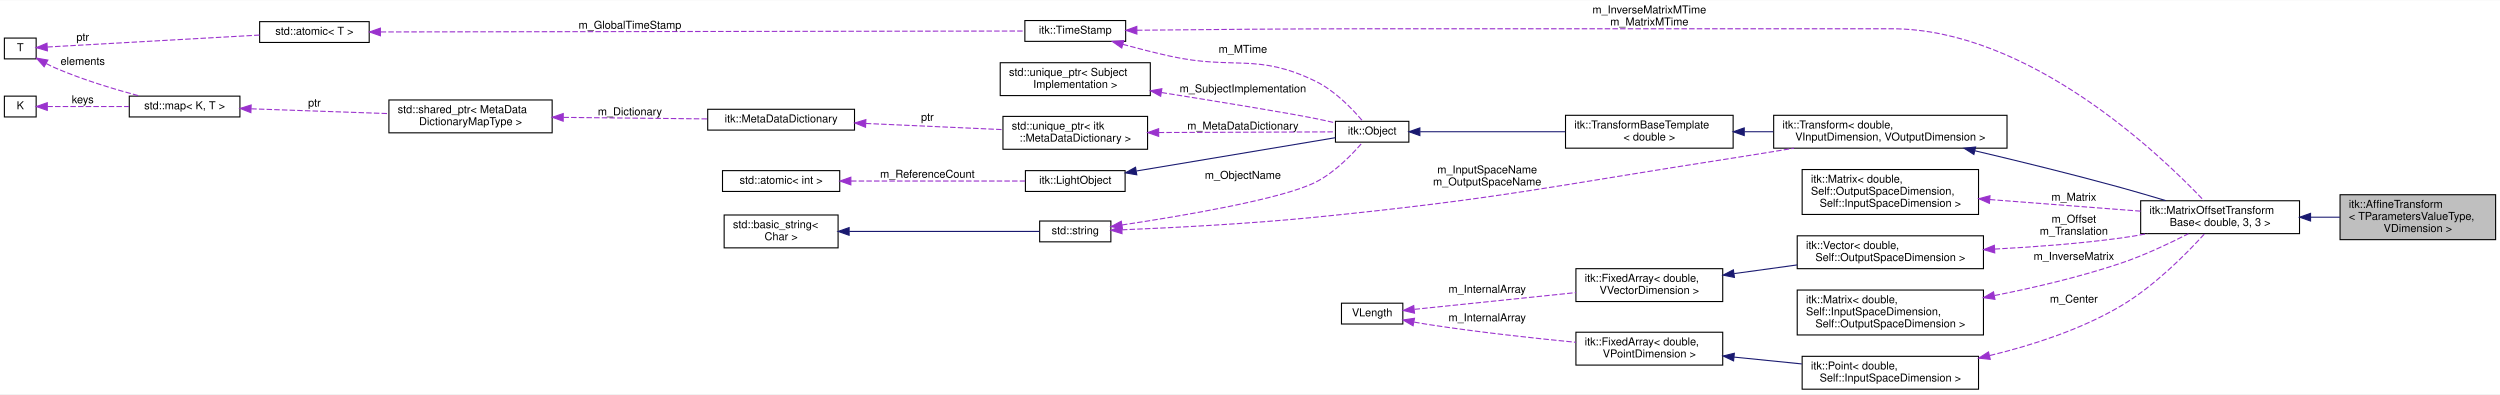
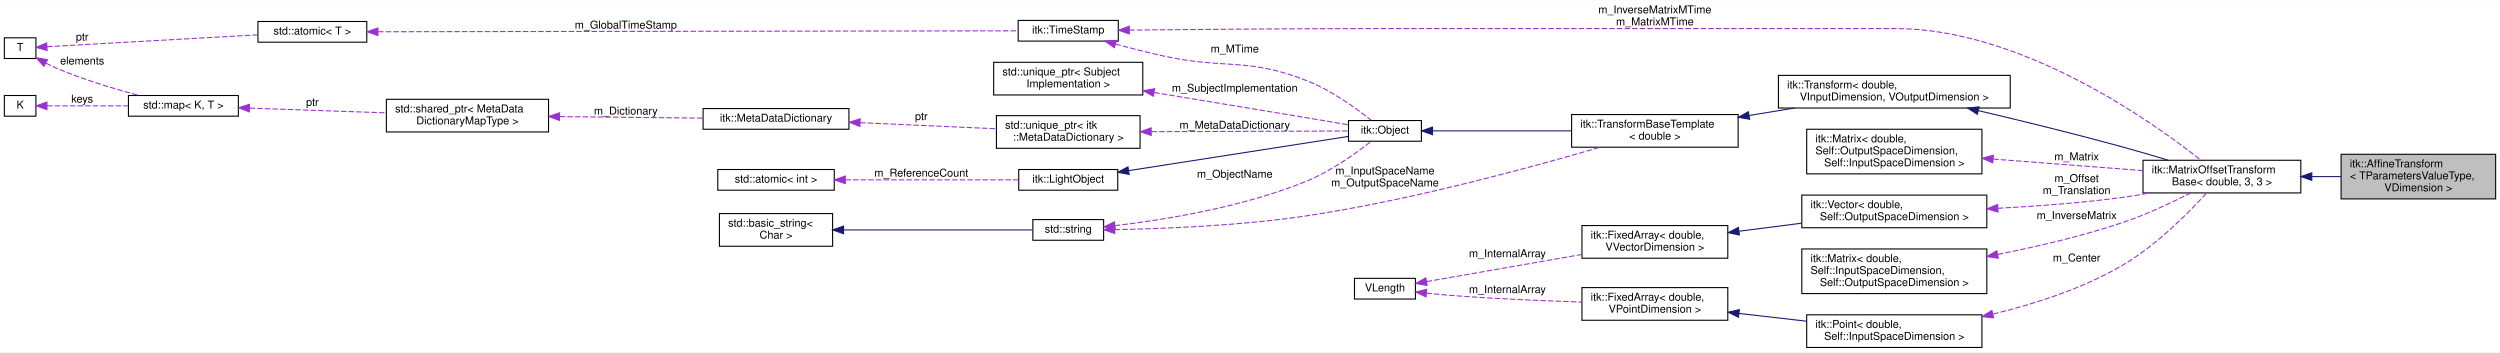
- <svg xmlns="http://www.w3.org/2000/svg" xmlns:xlink="http://www.w3.org/1999/xlink" width="2282pt" height="360pt" viewBox="0.00 0.00 2282.00 359.50">
-   <g id="graph0" class="graph" transform="scale(1 1) rotate(0) translate(4 355.5)">
-     <polygon fill="white" stroke="transparent" points="-4,4 -4,-355.5 2278,-355.5 2278,4 -4,4" />
+ <svg xmlns="http://www.w3.org/2000/svg" xmlns:xlink="http://www.w3.org/1999/xlink" width="2297pt" height="324pt" viewBox="0.00 0.00 2297.00 323.50">
+   <g id="graph0" class="graph" transform="scale(1 1) rotate(0) translate(4 319.5)">
+     <polygon fill="white" stroke="transparent" points="-4,4 -4,-319.5 2293,-319.5 2293,4 -4,4" />
    <g id="node1" class="node">
      <g id="a_node1">
        <a xlink:title=" ">
-           <polygon fill="#bfbfbf" stroke="black" points="2132,-137 2132,-178 2274,-178 2274,-137 2132,-137" />
-           <text text-anchor="start" x="2140" y="-166" font-family="Helvetica,sans-Serif" font-size="10.00">itk::AffineTransform</text>
-           <text text-anchor="start" x="2140" y="-155" font-family="Helvetica,sans-Serif" font-size="10.00">&lt; TParametersValueType,</text>
-           <text text-anchor="middle" x="2203" y="-144" font-family="Helvetica,sans-Serif" font-size="10.00"> VDimension &gt;</text>
+           <polygon fill="#bfbfbf" stroke="black" points="2147,-137 2147,-178 2289,-178 2289,-137 2147,-137" />
+           <text text-anchor="start" x="2155" y="-166" font-family="Helvetica,sans-Serif" font-size="10.00">itk::AffineTransform</text>
+           <text text-anchor="start" x="2155" y="-155" font-family="Helvetica,sans-Serif" font-size="10.00">&lt; TParametersValueType,</text>
+           <text text-anchor="middle" x="2218" y="-144" font-family="Helvetica,sans-Serif" font-size="10.00"> VDimension &gt;</text>
        </a>
      </g>
    </g>
    <g id="node2" class="node">
      <g id="a_node2">
        <a xlink:href="classitk_1_1MatrixOffsetTransformBase.html" target="_top" xlink:title=" ">
-           <polygon fill="white" stroke="black" points="1950,-142.5 1950,-172.5 2095,-172.5 2095,-142.5 1950,-142.5" />
-           <text text-anchor="start" x="1958" y="-160.5" font-family="Helvetica,sans-Serif" font-size="10.00">itk::MatrixOffsetTransform</text>
-           <text text-anchor="middle" x="2022.5" y="-149.5" font-family="Helvetica,sans-Serif" font-size="10.00">Base&lt; double, 3, 3 &gt;</text>
+           <polygon fill="white" stroke="black" points="1965,-142.5 1965,-172.5 2110,-172.5 2110,-142.5 1965,-142.5" />
+           <text text-anchor="start" x="1973" y="-160.5" font-family="Helvetica,sans-Serif" font-size="10.00">itk::MatrixOffsetTransform</text>
+           <text text-anchor="middle" x="2037.5" y="-149.5" font-family="Helvetica,sans-Serif" font-size="10.00">Base&lt; double, 3, 3 &gt;</text>
        </a>
      </g>
    </g>
    <g id="edge1" class="edge">
-       <path fill="none" stroke="midnightblue" d="M2105.1,-157.5C2114.04,-157.5 2123.08,-157.5 2131.86,-157.5" />
-       <polygon fill="midnightblue" stroke="midnightblue" points="2105.07,-154 2095.07,-157.5 2105.07,-161 2105.07,-154" />
+       <path fill="none" stroke="midnightblue" d="M2120.1,-157.5C2129.04,-157.5 2138.08,-157.5 2146.86,-157.5" />
+       <polygon fill="midnightblue" stroke="midnightblue" points="2120.07,-154 2110.07,-157.5 2120.07,-161 2120.07,-154" />
    </g>
    <g id="node3" class="node">
      <g id="a_node3">
        <a xlink:href="classitk_1_1Transform.html" target="_top" xlink:title=" ">
-           <polygon fill="white" stroke="black" points="1615,-220.5 1615,-250.5 1828,-250.5 1828,-220.5 1615,-220.5" />
-           <text text-anchor="start" x="1623" y="-238.5" font-family="Helvetica,sans-Serif" font-size="10.00">itk::Transform&lt; double,</text>
-           <text text-anchor="middle" x="1721.5" y="-227.5" font-family="Helvetica,sans-Serif" font-size="10.00"> VInputDimension, VOutputDimension &gt;</text>
+           <polygon fill="white" stroke="black" points="1630,-220.5 1630,-250.5 1843,-250.5 1843,-220.5 1630,-220.5" />
+           <text text-anchor="start" x="1638" y="-238.5" font-family="Helvetica,sans-Serif" font-size="10.00">itk::Transform&lt; double,</text>
+           <text text-anchor="middle" x="1736.5" y="-227.5" font-family="Helvetica,sans-Serif" font-size="10.00"> VInputDimension, VOutputDimension &gt;</text>
        </a>
      </g>
    </g>
    <g id="edge2" class="edge">
-       <path fill="none" stroke="midnightblue" d="M1798.73,-218.11C1838.58,-208.73 1888.09,-196.61 1932,-184.5 1945.3,-180.83 1959.63,-176.63 1972.85,-172.64" />
-       <polygon fill="midnightblue" stroke="midnightblue" points="1797.75,-214.75 1788.81,-220.44 1799.35,-221.56 1797.75,-214.75" />
+       <path fill="none" stroke="midnightblue" d="M1813.73,-218.11C1853.58,-208.73 1903.09,-196.61 1947,-184.5 1960.3,-180.83 1974.63,-176.63 1987.85,-172.64" />
+       <polygon fill="midnightblue" stroke="midnightblue" points="1812.75,-214.75 1803.81,-220.44 1814.35,-221.56 1812.75,-214.75" />
    </g>
    <g id="node4" class="node">
      <g id="a_node4">
        <a xlink:href="classitk_1_1TransformBaseTemplate.html" target="_top" xlink:title=" ">
-           <polygon fill="white" stroke="black" points="1425,-220.5 1425,-250.5 1578,-250.5 1578,-220.5 1425,-220.5" />
-           <text text-anchor="start" x="1433" y="-238.5" font-family="Helvetica,sans-Serif" font-size="10.00">itk::TransformBaseTemplate</text>
-           <text text-anchor="middle" x="1501.5" y="-227.5" font-family="Helvetica,sans-Serif" font-size="10.00">&lt; double &gt;</text>
+           <polygon fill="white" stroke="black" points="1440,-184.5 1440,-214.5 1593,-214.5 1593,-184.5 1440,-184.5" />
+           <text text-anchor="start" x="1448" y="-202.5" font-family="Helvetica,sans-Serif" font-size="10.00">itk::TransformBaseTemplate</text>
+           <text text-anchor="middle" x="1516.5" y="-191.5" font-family="Helvetica,sans-Serif" font-size="10.00">&lt; double &gt;</text>
        </a>
      </g>
    </g>
    <g id="edge3" class="edge">
-       <path fill="none" stroke="midnightblue" d="M1588.22,-235.5C1596.9,-235.5 1605.79,-235.5 1614.65,-235.5" />
-       <polygon fill="midnightblue" stroke="midnightblue" points="1588.13,-232 1578.13,-235.5 1588.13,-239 1588.13,-232" />
+       <path fill="none" stroke="midnightblue" d="M1603.38,-213.68C1616.92,-215.92 1630.96,-218.24 1644.61,-220.49" />
+       <polygon fill="midnightblue" stroke="midnightblue" points="1603.57,-210.17 1593.13,-211.99 1602.43,-217.07 1603.57,-210.17" />
    </g>
    <g id="node5" class="node">
      <g id="a_node5">
        <a xlink:href="classitk_1_1Object.html" target="_top" xlink:title="Base class for most ITK classes.">
-           <polygon fill="white" stroke="black" points="1215,-226 1215,-245 1282,-245 1282,-226 1215,-226" />
-           <text text-anchor="middle" x="1248.5" y="-233" font-family="Helvetica,sans-Serif" font-size="10.00">itk::Object</text>
+           <polygon fill="white" stroke="black" points="1235,-190 1235,-209 1302,-209 1302,-190 1235,-190" />
+           <text text-anchor="middle" x="1268.5" y="-197" font-family="Helvetica,sans-Serif" font-size="10.00">itk::Object</text>
        </a>
      </g>
    </g>
    <g id="edge4" class="edge">
-       <path fill="none" stroke="midnightblue" d="M1292.28,-235.5C1328.53,-235.5 1381.38,-235.5 1424.76,-235.5" />
-       <polygon fill="midnightblue" stroke="midnightblue" points="1292.06,-232 1282.06,-235.5 1292.06,-239 1292.06,-232" />
+       <path fill="none" stroke="midnightblue" d="M1312.55,-199.5C1347.66,-199.5 1398.12,-199.5 1439.93,-199.5" />
+       <polygon fill="midnightblue" stroke="midnightblue" points="1312.17,-196 1302.17,-199.5 1312.17,-203 1312.17,-196" />
    </g>
    <g id="node6" class="node">
      <g id="a_node6">
        <a xlink:href="classitk_1_1LightObject.html" target="_top" xlink:title="Light weight base class for most itk classes.">
-           <polygon fill="white" stroke="black" points="932,-181 932,-200 1023,-200 1023,-181 932,-181" />
-           <text text-anchor="middle" x="977.5" y="-188" font-family="Helvetica,sans-Serif" font-size="10.00">itk::LightObject</text>
+           <polygon fill="white" stroke="black" points="932,-145 932,-164 1023,-164 1023,-145 932,-145" />
+           <text text-anchor="middle" x="977.5" y="-152" font-family="Helvetica,sans-Serif" font-size="10.00">itk::LightObject</text>
        </a>
      </g>
    </g>
    <g id="edge5" class="edge">
-       <path fill="none" stroke="midnightblue" d="M1033.42,-199.69C1088.02,-208.82 1169.93,-222.52 1214.96,-230.06" />
-       <polygon fill="midnightblue" stroke="midnightblue" points="1033.66,-196.18 1023.22,-197.98 1032.51,-203.08 1033.66,-196.18" />
+       <path fill="none" stroke="midnightblue" d="M1032.98,-162.98C1092.37,-172.23 1185.49,-186.73 1234.61,-194.38" />
+       <polygon fill="midnightblue" stroke="midnightblue" points="1033.44,-159.51 1023.02,-161.43 1032.37,-166.43 1033.44,-159.51" />
    </g>
    <g id="node7" class="node">
      <g id="a_node7">
        <a xlink:title=" ">
-           <polygon fill="white" stroke="black" points="655.5,-181 655.5,-200 762.5,-200 762.5,-181 655.5,-181" />
-           <text text-anchor="middle" x="709" y="-188" font-family="Helvetica,sans-Serif" font-size="10.00">std::atomic&lt; int &gt;</text>
+           <polygon fill="white" stroke="black" points="655.5,-145 655.5,-164 762.5,-164 762.5,-145 655.5,-145" />
+           <text text-anchor="middle" x="709" y="-152" font-family="Helvetica,sans-Serif" font-size="10.00">std::atomic&lt; int &gt;</text>
        </a>
      </g>
    </g>
    <g id="edge6" class="edge">
-       <path fill="none" stroke="#9a32cd" stroke-dasharray="5,2" d="M772.8,-190.5C821.7,-190.5 888.37,-190.5 931.92,-190.5" />
-       <polygon fill="#9a32cd" stroke="#9a32cd" points="772.65,-187 762.65,-190.5 772.65,-194 772.65,-187" />
-       <text text-anchor="middle" x="842.5" y="-193.5" font-family="Helvetica,sans-Serif" font-size="10.00"> m_ReferenceCount</text>
+       <path fill="none" stroke="#9a32cd" stroke-dasharray="5,2" d="M772.8,-154.5C821.7,-154.5 888.37,-154.5 931.92,-154.5" />
+       <polygon fill="#9a32cd" stroke="#9a32cd" points="772.65,-151 762.65,-154.5 772.65,-158 772.65,-151" />
+       <text text-anchor="middle" x="842.5" y="-157.5" font-family="Helvetica,sans-Serif" font-size="10.00"> m_ReferenceCount</text>
    </g>
    <g id="node8" class="node">
      <g id="a_node8">
        <a xlink:href="classitk_1_1TimeStamp.html" target="_top" xlink:title="Generate a unique, increasing time value.">
-           <polygon fill="white" stroke="black" points="931.5,-318 931.5,-337 1023.5,-337 1023.5,-318 931.5,-318" />
-           <text text-anchor="middle" x="977.5" y="-325" font-family="Helvetica,sans-Serif" font-size="10.00">itk::TimeStamp</text>
+           <polygon fill="white" stroke="black" points="931.5,-282 931.5,-301 1023.5,-301 1023.5,-282 931.5,-282" />
+           <text text-anchor="middle" x="977.5" y="-289" font-family="Helvetica,sans-Serif" font-size="10.00">itk::TimeStamp</text>
        </a>
      </g>
    </g>
    <g id="edge28" class="edge">
-       <path fill="none" stroke="#9a32cd" stroke-dasharray="5,2" d="M1033.83,-328.15C1088.22,-328.74 1173.57,-329.5 1247.5,-329.5 1247.5,-329.5 1247.5,-329.5 1722.5,-329.5 1847.66,-329.5 1967.75,-214.86 2007.62,-172.76" />
-       <polygon fill="#9a32cd" stroke="#9a32cd" points="1033.75,-324.65 1023.71,-328.04 1033.68,-331.65 1033.75,-324.65" />
-       <text text-anchor="middle" x="1501.5" y="-343.5" font-family="Helvetica,sans-Serif" font-size="10.00"> m_InverseMatrixMTime</text>
-       <text text-anchor="middle" x="1501.5" y="-332.5" font-family="Helvetica,sans-Serif" font-size="10.00">m_MatrixMTime</text>
+       <path fill="none" stroke="#9a32cd" stroke-dasharray="5,2" d="M1033.62,-292.11C1091.78,-292.7 1186.09,-293.5 1267.5,-293.5 1267.5,-293.5 1267.5,-293.5 1737.5,-293.5 1853.27,-293.5 1973.45,-207.98 2018.25,-172.57" />
+       <polygon fill="#9a32cd" stroke="#9a32cd" points="1033.59,-288.61 1023.55,-292 1033.52,-295.61 1033.59,-288.61" />
+       <text text-anchor="middle" x="1516.5" y="-307.5" font-family="Helvetica,sans-Serif" font-size="10.00"> m_InverseMatrixMTime</text>
+       <text text-anchor="middle" x="1516.5" y="-296.5" font-family="Helvetica,sans-Serif" font-size="10.00">m_MatrixMTime</text>
    </g>
    <g id="edge7" class="edge">
-       <path fill="none" stroke="#9a32cd" stroke-dasharray="5,2" d="M1020.87,-315.28C1034.57,-311.55 1049.87,-307.62 1064,-304.5 1122.58,-291.58 1143.12,-307.86 1197,-281.5 1214.68,-272.85 1230.67,-256.08 1239.72,-245.35" />
-       <polygon fill="#9a32cd" stroke="#9a32cd" points="1019.92,-311.91 1011.21,-317.95 1021.78,-318.66 1019.92,-311.91" />
-       <text text-anchor="middle" x="1130.5" y="-307.5" font-family="Helvetica,sans-Serif" font-size="10.00"> m_MTime</text>
+       <path fill="none" stroke="#9a32cd" stroke-dasharray="5,2" d="M1020.87,-279.28C1034.57,-275.55 1049.87,-271.62 1064,-268.5 1122.58,-255.58 1141.17,-267.45 1197,-245.5 1219.58,-236.62 1242.52,-219.92 1255.86,-209.27" />
+       <polygon fill="#9a32cd" stroke="#9a32cd" points="1019.92,-275.91 1011.21,-281.95 1021.78,-282.66 1019.92,-275.91" />
+       <text text-anchor="middle" x="1130.5" y="-271.5" font-family="Helvetica,sans-Serif" font-size="10.00"> m_MTime</text>
    </g>
    <g id="node9" class="node">
      <g id="a_node9">
        <a xlink:title=" ">
-           <polygon fill="white" stroke="black" points="233,-317 233,-336 333,-336 333,-317 233,-317" />
-           <text text-anchor="middle" x="283" y="-324" font-family="Helvetica,sans-Serif" font-size="10.00">std::atomic&lt; T &gt;</text>
+           <polygon fill="white" stroke="black" points="233,-281 233,-300 333,-300 333,-281 233,-281" />
+           <text text-anchor="middle" x="283" y="-288" font-family="Helvetica,sans-Serif" font-size="10.00">std::atomic&lt; T &gt;</text>
        </a>
      </g>
    </g>
    <g id="edge8" class="edge">
-       <path fill="none" stroke="#9a32cd" stroke-dasharray="5,2" d="M343.46,-326.59C479.32,-326.78 810.08,-327.26 931.14,-327.43" />
-       <polygon fill="#9a32cd" stroke="#9a32cd" points="343.25,-323.09 333.25,-326.57 343.24,-330.09 343.25,-323.09" />
-       <text text-anchor="middle" x="571" y="-329.5" font-family="Helvetica,sans-Serif" font-size="10.00"> m_GlobalTimeStamp</text>
+       <path fill="none" stroke="#9a32cd" stroke-dasharray="5,2" d="M343.46,-290.59C479.32,-290.78 810.08,-291.26 931.14,-291.43" />
+       <polygon fill="#9a32cd" stroke="#9a32cd" points="343.25,-287.09 333.25,-290.57 343.24,-294.09 343.25,-287.09" />
+       <text text-anchor="middle" x="571" y="-293.5" font-family="Helvetica,sans-Serif" font-size="10.00"> m_GlobalTimeStamp</text>
    </g>
    <g id="node10" class="node">
      <g id="a_node10">
        <a xlink:title=" ">
-           <polygon fill="white" stroke="black" points="0,-302 0,-321 29,-321 29,-302 0,-302" />
-           <text text-anchor="middle" x="14.5" y="-309" font-family="Helvetica,sans-Serif" font-size="10.00">T</text>
+           <polygon fill="white" stroke="black" points="0,-266 0,-285 29,-285 29,-266 0,-266" />
+           <text text-anchor="middle" x="14.5" y="-273" font-family="Helvetica,sans-Serif" font-size="10.00">T</text>
        </a>
      </g>
    </g>
    <g id="edge9" class="edge">
-       <path fill="none" stroke="#9a32cd" stroke-dasharray="5,2" d="M39.23,-312.84C82.59,-315.28 175.47,-320.5 232.94,-323.74" />
-       <polygon fill="#9a32cd" stroke="#9a32cd" points="39.26,-309.33 29.08,-312.26 38.87,-316.32 39.26,-309.33" />
-       <text text-anchor="middle" x="71.5" y="-318.5" font-family="Helvetica,sans-Serif" font-size="10.00"> ptr</text>
+       <path fill="none" stroke="#9a32cd" stroke-dasharray="5,2" d="M39.23,-276.84C82.59,-279.28 175.47,-284.5 232.94,-287.74" />
+       <polygon fill="#9a32cd" stroke="#9a32cd" points="39.26,-273.33 29.08,-276.26 38.87,-280.32 39.26,-273.33" />
+       <text text-anchor="middle" x="71.5" y="-282.5" font-family="Helvetica,sans-Serif" font-size="10.00"> ptr</text>
    </g>
    <g id="node15" class="node">
      <g id="a_node15">
        <a xlink:title=" ">
-           <polygon fill="white" stroke="black" points="114,-249 114,-268 215,-268 215,-249 114,-249" />
-           <text text-anchor="middle" x="164.5" y="-256" font-family="Helvetica,sans-Serif" font-size="10.00">std::map&lt; K, T &gt;</text>
+           <polygon fill="white" stroke="black" points="114,-213 114,-232 215,-232 215,-213 114,-213" />
+           <text text-anchor="middle" x="164.5" y="-220" font-family="Helvetica,sans-Serif" font-size="10.00">std::map&lt; K, T &gt;</text>
        </a>
      </g>
    </g>
    <g id="edge16" class="edge">
-       <path fill="none" stroke="#9a32cd" stroke-dasharray="5,2" d="M38.18,-297.74C41.1,-296.21 44.08,-294.75 47,-293.5 71.84,-282.84 100.96,-274.09 123.88,-268" />
-       <polygon fill="#9a32cd" stroke="#9a32cd" points="36.28,-294.79 29.26,-302.73 39.7,-300.9 36.28,-294.79" />
-       <text text-anchor="middle" x="71.5" y="-296.5" font-family="Helvetica,sans-Serif" font-size="10.00"> elements</text>
+       <path fill="none" stroke="#9a32cd" stroke-dasharray="5,2" d="M38.18,-261.74C41.1,-260.21 44.08,-258.75 47,-257.5 71.84,-246.84 100.96,-238.09 123.88,-232" />
+       <polygon fill="#9a32cd" stroke="#9a32cd" points="36.28,-258.79 29.26,-266.73 39.7,-264.9 36.28,-258.79" />
+       <text text-anchor="middle" x="71.5" y="-260.5" font-family="Helvetica,sans-Serif" font-size="10.00"> elements</text>
    </g>
    <g id="node11" class="node">
      <g id="a_node11">
        <a xlink:title=" ">
-           <polygon fill="white" stroke="black" points="909,-268.5 909,-298.5 1046,-298.5 1046,-268.5 909,-268.5" />
-           <text text-anchor="start" x="917" y="-286.5" font-family="Helvetica,sans-Serif" font-size="10.00">std::unique_ptr&lt; Subject</text>
-           <text text-anchor="middle" x="977.5" y="-275.5" font-family="Helvetica,sans-Serif" font-size="10.00">Implementation &gt;</text>
+           <polygon fill="white" stroke="black" points="909,-232.5 909,-262.5 1046,-262.5 1046,-232.5 909,-232.5" />
+           <text text-anchor="start" x="917" y="-250.5" font-family="Helvetica,sans-Serif" font-size="10.00">std::unique_ptr&lt; Subject</text>
+           <text text-anchor="middle" x="977.5" y="-239.5" font-family="Helvetica,sans-Serif" font-size="10.00">Implementation &gt;</text>
        </a>
      </g>
    </g>
    <g id="edge10" class="edge">
-       <path fill="none" stroke="#9a32cd" stroke-dasharray="5,2" d="M1056.27,-271.28C1107.81,-263.06 1170.63,-252.8 1197,-247.5 1202.83,-246.33 1209.01,-244.96 1214.97,-243.58" />
-       <polygon fill="#9a32cd" stroke="#9a32cd" points="1055.45,-267.86 1046.12,-272.89 1056.55,-274.77 1055.45,-267.86" />
-       <text text-anchor="middle" x="1130.5" y="-271.5" font-family="Helvetica,sans-Serif" font-size="10.00"> m_SubjectImplementation</text>
+       <path fill="none" stroke="#9a32cd" stroke-dasharray="5,2" d="M1056.52,-234.75C1098.21,-227.91 1150.41,-219.3 1197,-211.5 1209.37,-209.43 1222.95,-207.12 1234.86,-205.09" />
+       <polygon fill="#9a32cd" stroke="#9a32cd" points="1055.73,-231.33 1046.43,-236.4 1056.86,-238.24 1055.73,-231.33" />
+       <text text-anchor="middle" x="1130.5" y="-235.5" font-family="Helvetica,sans-Serif" font-size="10.00"> m_SubjectImplementation</text>
    </g>
    <g id="node12" class="node">
      <g id="a_node12">
        <a xlink:title=" ">
-           <polygon fill="white" stroke="black" points="911.5,-219.5 911.5,-249.5 1043.5,-249.5 1043.5,-219.5 911.5,-219.5" />
-           <text text-anchor="start" x="919.5" y="-237.5" font-family="Helvetica,sans-Serif" font-size="10.00">std::unique_ptr&lt; itk</text>
-           <text text-anchor="middle" x="977.5" y="-226.5" font-family="Helvetica,sans-Serif" font-size="10.00">::MetaDataDictionary &gt;</text>
+           <polygon fill="white" stroke="black" points="911.5,-183.5 911.5,-213.5 1043.5,-213.5 1043.5,-183.5 911.5,-183.5" />
+           <text text-anchor="start" x="919.5" y="-201.5" font-family="Helvetica,sans-Serif" font-size="10.00">std::unique_ptr&lt; itk</text>
+           <text text-anchor="middle" x="977.5" y="-190.5" font-family="Helvetica,sans-Serif" font-size="10.00">::MetaDataDictionary &gt;</text>
        </a>
      </g>
    </g>
    <g id="edge11" class="edge">
-       <path fill="none" stroke="#9a32cd" stroke-dasharray="5,2" d="M1053.66,-234.78C1106.66,-234.98 1175.03,-235.23 1214.8,-235.38" />
-       <polygon fill="#9a32cd" stroke="#9a32cd" points="1053.63,-231.28 1043.62,-234.74 1053.6,-238.28 1053.63,-231.28" />
-       <text text-anchor="middle" x="1130.5" y="-237.5" font-family="Helvetica,sans-Serif" font-size="10.00"> m_MetaDataDictionary</text>
+       <path fill="none" stroke="#9a32cd" stroke-dasharray="5,2" d="M1054.05,-198.76C1112.69,-198.96 1191.12,-199.24 1234.73,-199.39" />
+       <polygon fill="#9a32cd" stroke="#9a32cd" points="1053.73,-195.26 1043.72,-198.73 1053.71,-202.26 1053.73,-195.26" />
+       <text text-anchor="middle" x="1130.5" y="-201.5" font-family="Helvetica,sans-Serif" font-size="10.00"> m_MetaDataDictionary</text>
    </g>
    <g id="node13" class="node">
      <g id="a_node13">
        <a xlink:href="classitk_1_1MetaDataDictionary.html" target="_top" xlink:title="Provides a mechanism for storing a collection of arbitrary data types.">
-           <polygon fill="white" stroke="black" points="642,-237 642,-256 776,-256 776,-237 642,-237" />
-           <text text-anchor="middle" x="709" y="-244" font-family="Helvetica,sans-Serif" font-size="10.00">itk::MetaDataDictionary</text>
+           <polygon fill="white" stroke="black" points="642,-201 642,-220 776,-220 776,-201 642,-201" />
+           <text text-anchor="middle" x="709" y="-208" font-family="Helvetica,sans-Serif" font-size="10.00">itk::MetaDataDictionary</text>
        </a>
      </g>
    </g>
    <g id="edge12" class="edge">
-       <path fill="none" stroke="#9a32cd" stroke-dasharray="5,2" d="M786.32,-243.06C825.74,-241.29 873.36,-239.14 911.08,-237.45" />
-       <polygon fill="#9a32cd" stroke="#9a32cd" points="786.05,-239.57 776.22,-243.52 786.37,-246.56 786.05,-239.57" />
-       <text text-anchor="middle" x="842.5" y="-245.5" font-family="Helvetica,sans-Serif" font-size="10.00"> ptr</text>
+       <path fill="none" stroke="#9a32cd" stroke-dasharray="5,2" d="M786.32,-207.06C825.74,-205.29 873.36,-203.14 911.08,-201.45" />
+       <polygon fill="#9a32cd" stroke="#9a32cd" points="786.05,-203.57 776.22,-207.52 786.37,-210.56 786.05,-203.57" />
+       <text text-anchor="middle" x="842.5" y="-209.5" font-family="Helvetica,sans-Serif" font-size="10.00"> ptr</text>
    </g>
    <g id="node14" class="node">
      <g id="a_node14">
        <a xlink:title=" ">
-           <polygon fill="white" stroke="black" points="351,-234.5 351,-264.5 500,-264.5 500,-234.5 351,-234.5" />
-           <text text-anchor="start" x="359" y="-252.5" font-family="Helvetica,sans-Serif" font-size="10.00">std::shared_ptr&lt; MetaData</text>
-           <text text-anchor="middle" x="425.5" y="-241.5" font-family="Helvetica,sans-Serif" font-size="10.00">DictionaryMapType &gt;</text>
+           <polygon fill="white" stroke="black" points="351,-198.5 351,-228.5 500,-228.5 500,-198.5 351,-198.5" />
+           <text text-anchor="start" x="359" y="-216.5" font-family="Helvetica,sans-Serif" font-size="10.00">std::shared_ptr&lt; MetaData</text>
+           <text text-anchor="middle" x="425.5" y="-205.5" font-family="Helvetica,sans-Serif" font-size="10.00">DictionaryMapType &gt;</text>
        </a>
      </g>
    </g>
    <g id="edge13" class="edge">
-       <path fill="none" stroke="#9a32cd" stroke-dasharray="5,2" d="M510.29,-248.61C552.24,-248.16 602.31,-247.63 641.57,-247.21" />
-       <polygon fill="#9a32cd" stroke="#9a32cd" points="510.06,-245.11 500.09,-248.72 510.13,-252.11 510.06,-245.11" />
-       <text text-anchor="middle" x="571" y="-250.5" font-family="Helvetica,sans-Serif" font-size="10.00"> m_Dictionary</text>
+       <path fill="none" stroke="#9a32cd" stroke-dasharray="5,2" d="M510.29,-212.61C552.24,-212.16 602.31,-211.63 641.57,-211.21" />
+       <polygon fill="#9a32cd" stroke="#9a32cd" points="510.06,-209.11 500.09,-212.72 510.13,-216.11 510.06,-209.11" />
+       <text text-anchor="middle" x="571" y="-214.5" font-family="Helvetica,sans-Serif" font-size="10.00"> m_Dictionary</text>
    </g>
    <g id="edge14" class="edge">
-       <path fill="none" stroke="#9a32cd" stroke-dasharray="5,2" d="M225.34,-256.42C262.61,-255.13 310.86,-253.45 350.52,-252.07" />
-       <polygon fill="#9a32cd" stroke="#9a32cd" points="225,-252.93 215.13,-256.78 225.25,-259.93 225,-252.93" />
-       <text text-anchor="middle" x="283" y="-258.5" font-family="Helvetica,sans-Serif" font-size="10.00"> ptr</text>
+       <path fill="none" stroke="#9a32cd" stroke-dasharray="5,2" d="M225.34,-220.42C262.61,-219.13 310.86,-217.45 350.52,-216.07" />
+       <polygon fill="#9a32cd" stroke="#9a32cd" points="225,-216.93 215.13,-220.78 225.25,-223.93 225,-216.93" />
+       <text text-anchor="middle" x="283" y="-222.5" font-family="Helvetica,sans-Serif" font-size="10.00"> ptr</text>
    </g>
    <g id="node16" class="node">
      <g id="a_node16">
        <a xlink:title=" ">
-           <polygon fill="white" stroke="black" points="0,-249 0,-268 29,-268 29,-249 0,-249" />
-           <text text-anchor="middle" x="14.5" y="-256" font-family="Helvetica,sans-Serif" font-size="10.00">K</text>
+           <polygon fill="white" stroke="black" points="0,-213 0,-232 29,-232 29,-213 0,-213" />
+           <text text-anchor="middle" x="14.5" y="-220" font-family="Helvetica,sans-Serif" font-size="10.00">K</text>
        </a>
      </g>
    </g>
    <g id="edge15" class="edge">
-       <path fill="none" stroke="#9a32cd" stroke-dasharray="5,2" d="M39.24,-258.5C59.28,-258.5 88.63,-258.5 113.78,-258.5" />
-       <polygon fill="#9a32cd" stroke="#9a32cd" points="39.16,-255 29.16,-258.5 39.16,-262 39.16,-255" />
-       <text text-anchor="middle" x="71.5" y="-261.5" font-family="Helvetica,sans-Serif" font-size="10.00"> keys</text>
+       <path fill="none" stroke="#9a32cd" stroke-dasharray="5,2" d="M39.24,-222.5C59.28,-222.5 88.63,-222.5 113.78,-222.5" />
+       <polygon fill="#9a32cd" stroke="#9a32cd" points="39.16,-219 29.16,-222.5 39.16,-226 39.16,-219" />
+       <text text-anchor="middle" x="71.5" y="-225.5" font-family="Helvetica,sans-Serif" font-size="10.00"> keys</text>
    </g>
    <g id="node17" class="node">
      <g id="a_node17">
        <a xlink:title=" ">
-           <polygon fill="white" stroke="black" points="945,-135 945,-154 1010,-154 1010,-135 945,-135" />
-           <text text-anchor="middle" x="977.5" y="-142" font-family="Helvetica,sans-Serif" font-size="10.00">std::string</text>
+           <polygon fill="white" stroke="black" points="945,-99 945,-118 1010,-118 1010,-99 945,-99" />
+           <text text-anchor="middle" x="977.5" y="-106" font-family="Helvetica,sans-Serif" font-size="10.00">std::string</text>
        </a>
      </g>
    </g>
    <g id="edge19" class="edge">
-       <path fill="none" stroke="#9a32cd" stroke-dasharray="5,2" d="M1020.08,-145.97C1064.1,-147.75 1135.57,-151.33 1197,-157.5 1367.17,-174.59 1408.99,-185.3 1578,-211.5 1595.97,-214.29 1615.2,-217.42 1633.52,-220.48" />
-       <polygon fill="#9a32cd" stroke="#9a32cd" points="1020.17,-142.47 1010.04,-145.57 1019.9,-149.46 1020.17,-142.47" />
-       <text text-anchor="middle" x="1353.5" y="-197.5" font-family="Helvetica,sans-Serif" font-size="10.00"> m_InputSpaceName</text>
-       <text text-anchor="middle" x="1353.5" y="-186.5" font-family="Helvetica,sans-Serif" font-size="10.00">m_OutputSpaceName</text>
+       <path fill="none" stroke="#9a32cd" stroke-dasharray="5,2" d="M1020.24,-108.75C1064.38,-109.53 1135.95,-112.29 1197,-121.5 1293.68,-136.09 1403.99,-166.21 1466.13,-184.46" />
+       <polygon fill="#9a32cd" stroke="#9a32cd" points="1020.22,-105.25 1010.17,-108.6 1020.11,-112.25 1020.22,-105.25" />
+       <text text-anchor="middle" x="1268.5" y="-159.5" font-family="Helvetica,sans-Serif" font-size="10.00"> m_InputSpaceName</text>
+       <text text-anchor="middle" x="1268.5" y="-148.5" font-family="Helvetica,sans-Serif" font-size="10.00">m_OutputSpaceName</text>
    </g>
    <g id="edge17" class="edge">
-       <path fill="none" stroke="#9a32cd" stroke-dasharray="5,2" d="M1020.14,-150.39C1074.59,-158.54 1166.6,-174.02 1197,-189.5 1214.54,-198.43 1230.57,-215.12 1239.67,-225.75" />
-       <polygon fill="#9a32cd" stroke="#9a32cd" points="1020.51,-146.9 1010.11,-148.9 1019.49,-153.83 1020.51,-146.9" />
-       <text text-anchor="middle" x="1130.5" y="-192.5" font-family="Helvetica,sans-Serif" font-size="10.00"> m_ObjectName</text>
+       <path fill="none" stroke="#9a32cd" stroke-dasharray="5,2" d="M1020.33,-112.41C1065.34,-117.69 1138.36,-129.35 1197,-153.5 1219.43,-162.74 1242.42,-179.34 1255.8,-189.87" />
+       <polygon fill="#9a32cd" stroke="#9a32cd" points="1020.67,-108.93 1010.34,-111.29 1019.89,-115.88 1020.67,-108.93" />
+       <text text-anchor="middle" x="1130.5" y="-156.5" font-family="Helvetica,sans-Serif" font-size="10.00"> m_ObjectName</text>
    </g>
    <g id="node18" class="node">
      <g id="a_node18">
        <a xlink:title=" ">
-           <polygon fill="white" stroke="black" points="657,-129.5 657,-159.5 761,-159.5 761,-129.5 657,-129.5" />
-           <text text-anchor="start" x="665" y="-147.5" font-family="Helvetica,sans-Serif" font-size="10.00">std::basic_string&lt;</text>
-           <text text-anchor="middle" x="709" y="-136.5" font-family="Helvetica,sans-Serif" font-size="10.00"> Char &gt;</text>
+           <polygon fill="white" stroke="black" points="657,-93.5 657,-123.5 761,-123.5 761,-93.5 657,-93.5" />
+           <text text-anchor="start" x="665" y="-111.5" font-family="Helvetica,sans-Serif" font-size="10.00">std::basic_string&lt;</text>
+           <text text-anchor="middle" x="709" y="-100.5" font-family="Helvetica,sans-Serif" font-size="10.00"> Char &gt;</text>
        </a>
      </g>
    </g>
    <g id="edge18" class="edge">
-       <path fill="none" stroke="midnightblue" d="M771.24,-144.5C825.37,-144.5 902.16,-144.5 944.82,-144.5" />
-       <polygon fill="midnightblue" stroke="midnightblue" points="771.07,-141 761.07,-144.5 771.07,-148 771.07,-141" />
+       <path fill="none" stroke="midnightblue" d="M771.24,-108.5C825.37,-108.5 902.16,-108.5 944.82,-108.5" />
+       <polygon fill="midnightblue" stroke="midnightblue" points="771.07,-105 761.07,-108.5 771.07,-112 771.07,-105" />
    </g>
    <g id="node19" class="node">
      <g id="a_node19">
        <a xlink:href="classitk_1_1Matrix.html" target="_top" xlink:title=" ">
-           <polygon fill="white" stroke="black" points="1641,-160 1641,-201 1802,-201 1802,-160 1641,-160" />
-           <text text-anchor="start" x="1649" y="-189" font-family="Helvetica,sans-Serif" font-size="10.00">itk::Matrix&lt; double,</text>
-           <text text-anchor="start" x="1649" y="-178" font-family="Helvetica,sans-Serif" font-size="10.00"> Self::OutputSpaceDimension,</text>
-           <text text-anchor="middle" x="1721.5" y="-167" font-family="Helvetica,sans-Serif" font-size="10.00"> Self::InputSpaceDimension &gt;</text>
+           <polygon fill="white" stroke="black" points="1656,-160 1656,-201 1817,-201 1817,-160 1656,-160" />
+           <text text-anchor="start" x="1664" y="-189" font-family="Helvetica,sans-Serif" font-size="10.00">itk::Matrix&lt; double,</text>
+           <text text-anchor="start" x="1664" y="-178" font-family="Helvetica,sans-Serif" font-size="10.00"> Self::OutputSpaceDimension,</text>
+           <text text-anchor="middle" x="1736.5" y="-167" font-family="Helvetica,sans-Serif" font-size="10.00"> Self::InputSpaceDimension &gt;</text>
        </a>
      </g>
    </g>
    <g id="edge20" class="edge">
-       <path fill="none" stroke="#9a32cd" stroke-dasharray="5,2" d="M1812.36,-173.59C1856.37,-170.2 1908.64,-166.18 1949.91,-163.01" />
-       <polygon fill="#9a32cd" stroke="#9a32cd" points="1811.94,-170.11 1802.23,-174.37 1812.47,-177.09 1811.94,-170.11" />
-       <text text-anchor="middle" x="1889" y="-172.5" font-family="Helvetica,sans-Serif" font-size="10.00"> m_Matrix</text>
+       <path fill="none" stroke="#9a32cd" stroke-dasharray="5,2" d="M1827.36,-173.59C1871.37,-170.2 1923.64,-166.18 1964.91,-163.01" />
+       <polygon fill="#9a32cd" stroke="#9a32cd" points="1826.94,-170.11 1817.23,-174.37 1827.47,-177.09 1826.94,-170.11" />
+       <text text-anchor="middle" x="1904" y="-172.5" font-family="Helvetica,sans-Serif" font-size="10.00"> m_Matrix</text>
    </g>
    <g id="node20" class="node">
      <g id="a_node20">
        <a xlink:href="classitk_1_1Vector.html" target="_top" xlink:title=" ">
-           <polygon fill="white" stroke="black" points="1636.5,-110.5 1636.5,-140.5 1806.5,-140.5 1806.5,-110.5 1636.5,-110.5" />
-           <text text-anchor="start" x="1644.5" y="-128.5" font-family="Helvetica,sans-Serif" font-size="10.00">itk::Vector&lt; double,</text>
-           <text text-anchor="middle" x="1721.5" y="-117.5" font-family="Helvetica,sans-Serif" font-size="10.00"> Self::OutputSpaceDimension &gt;</text>
+           <polygon fill="white" stroke="black" points="1651.5,-110.5 1651.5,-140.5 1821.5,-140.5 1821.5,-110.5 1651.5,-110.5" />
+           <text text-anchor="start" x="1659.5" y="-128.5" font-family="Helvetica,sans-Serif" font-size="10.00">itk::Vector&lt; double,</text>
+           <text text-anchor="middle" x="1736.5" y="-117.5" font-family="Helvetica,sans-Serif" font-size="10.00"> Self::OutputSpaceDimension &gt;</text>
        </a>
      </g>
    </g>
    <g id="edge21" class="edge">
-       <path fill="none" stroke="#9a32cd" stroke-dasharray="5,2" d="M1816.68,-128.39C1852.85,-130.27 1894.46,-133.38 1932,-138.5 1939.87,-139.57 1948.08,-140.95 1956.2,-142.48" />
-       <polygon fill="#9a32cd" stroke="#9a32cd" points="1816.79,-124.89 1806.63,-127.89 1816.44,-131.88 1816.79,-124.89" />
-       <text text-anchor="middle" x="1889" y="-152.5" font-family="Helvetica,sans-Serif" font-size="10.00"> m_Offset</text>
-       <text text-anchor="middle" x="1889" y="-141.5" font-family="Helvetica,sans-Serif" font-size="10.00">m_Translation</text>
+       <path fill="none" stroke="#9a32cd" stroke-dasharray="5,2" d="M1831.68,-128.39C1867.85,-130.27 1909.46,-133.38 1947,-138.5 1954.87,-139.57 1963.08,-140.95 1971.2,-142.48" />
+       <polygon fill="#9a32cd" stroke="#9a32cd" points="1831.79,-124.89 1821.63,-127.89 1831.44,-131.88 1831.79,-124.89" />
+       <text text-anchor="middle" x="1904" y="-152.5" font-family="Helvetica,sans-Serif" font-size="10.00"> m_Offset</text>
+       <text text-anchor="middle" x="1904" y="-141.5" font-family="Helvetica,sans-Serif" font-size="10.00">m_Translation</text>
    </g>
    <g id="node21" class="node">
      <g id="a_node21">
        <a xlink:href="classitk_1_1FixedArray.html" target="_top" xlink:title=" ">
-           <polygon fill="white" stroke="black" points="1434.5,-80.5 1434.5,-110.5 1568.5,-110.5 1568.5,-80.5 1434.5,-80.5" />
-           <text text-anchor="start" x="1442.5" y="-98.5" font-family="Helvetica,sans-Serif" font-size="10.00">itk::FixedArray&lt; double,</text>
-           <text text-anchor="middle" x="1501.5" y="-87.5" font-family="Helvetica,sans-Serif" font-size="10.00"> VVectorDimension &gt;</text>
+           <polygon fill="white" stroke="black" points="1449.5,-82.5 1449.5,-112.5 1583.5,-112.5 1583.5,-82.5 1449.5,-82.5" />
+           <text text-anchor="start" x="1457.5" y="-100.5" font-family="Helvetica,sans-Serif" font-size="10.00">itk::FixedArray&lt; double,</text>
+           <text text-anchor="middle" x="1516.5" y="-89.5" font-family="Helvetica,sans-Serif" font-size="10.00"> VVectorDimension &gt;</text>
        </a>
      </g>
    </g>
    <g id="edge22" class="edge">
-       <path fill="none" stroke="midnightblue" d="M1578.95,-106.02C1597.52,-108.58 1617.47,-111.32 1636.37,-113.92" />
-       <polygon fill="midnightblue" stroke="midnightblue" points="1579.18,-102.52 1568.8,-104.62 1578.22,-109.45 1579.18,-102.52" />
+       <path fill="none" stroke="midnightblue" d="M1593.95,-107.32C1612.52,-109.7 1632.47,-112.27 1651.37,-114.69" />
+       <polygon fill="midnightblue" stroke="midnightblue" points="1594.16,-103.82 1583.8,-106.01 1593.27,-110.76 1594.16,-103.82" />
    </g>
    <g id="node22" class="node">
      <g id="a_node22">
        <a xlink:href="classVLength.html" target="_top" xlink:title=" ">
-           <polygon fill="white" stroke="black" points="1220.5,-60 1220.5,-79 1276.5,-79 1276.5,-60 1220.5,-60" />
-           <text text-anchor="middle" x="1248.5" y="-67" font-family="Helvetica,sans-Serif" font-size="10.00">VLength</text>
+           <polygon fill="white" stroke="black" points="1240.5,-45 1240.5,-64 1296.5,-64 1296.5,-45 1240.5,-45" />
+           <text text-anchor="middle" x="1268.5" y="-52" font-family="Helvetica,sans-Serif" font-size="10.00">VLength</text>
        </a>
      </g>
    </g>
    <g id="edge23" class="edge">
-       <path fill="none" stroke="#9a32cd" stroke-dasharray="5,2" d="M1287.18,-73.4C1326.07,-77.43 1387.51,-83.8 1434.49,-88.66" />
-       <polygon fill="#9a32cd" stroke="#9a32cd" points="1287.15,-69.88 1276.84,-72.33 1286.43,-76.84 1287.15,-69.88" />
-       <text text-anchor="middle" x="1353.5" y="-88.5" font-family="Helvetica,sans-Serif" font-size="10.00"> m_InternalArray</text>
+       <path fill="none" stroke="#9a32cd" stroke-dasharray="5,2" d="M1306.81,-61.02C1344.52,-67.61 1403.6,-77.94 1449.28,-85.93" />
+       <polygon fill="#9a32cd" stroke="#9a32cd" points="1307.22,-57.54 1296.77,-59.27 1306.01,-64.44 1307.22,-57.54" />
+       <text text-anchor="middle" x="1381" y="-83.5" font-family="Helvetica,sans-Serif" font-size="10.00"> m_InternalArray</text>
    </g>
    <g id="node25" class="node">
      <g id="a_node25">
        <a xlink:href="classitk_1_1FixedArray.html" target="_top" xlink:title=" ">
-           <polygon fill="white" stroke="black" points="1434.5,-22.5 1434.5,-52.5 1568.5,-52.5 1568.5,-22.5 1434.5,-22.5" />
-           <text text-anchor="start" x="1442.5" y="-40.5" font-family="Helvetica,sans-Serif" font-size="10.00">itk::FixedArray&lt; double,</text>
-           <text text-anchor="middle" x="1501.5" y="-29.5" font-family="Helvetica,sans-Serif" font-size="10.00"> VPointDimension &gt;</text>
+           <polygon fill="white" stroke="black" points="1449.5,-25.5 1449.5,-55.5 1583.5,-55.5 1583.5,-25.5 1449.5,-25.5" />
+           <text text-anchor="start" x="1457.5" y="-43.5" font-family="Helvetica,sans-Serif" font-size="10.00">itk::FixedArray&lt; double,</text>
+           <text text-anchor="middle" x="1516.5" y="-32.5" font-family="Helvetica,sans-Serif" font-size="10.00"> VPointDimension &gt;</text>
        </a>
      </g>
    </g>
    <g id="edge27" class="edge">
-       <path fill="none" stroke="#9a32cd" stroke-dasharray="5,2" d="M1286.84,-61.73C1291.26,-60.92 1295.73,-60.16 1300,-59.5 1344.65,-52.64 1395.21,-47.11 1434.39,-43.31" />
-       <polygon fill="#9a32cd" stroke="#9a32cd" points="1285.85,-58.36 1276.68,-63.67 1287.16,-65.23 1285.85,-58.36" />
-       <text text-anchor="middle" x="1353.5" y="-62.5" font-family="Helvetica,sans-Serif" font-size="10.00"> m_InternalArray</text>
+       <path fill="none" stroke="#9a32cd" stroke-dasharray="5,2" d="M1306.54,-50.41C1317.32,-49.33 1329.12,-48.26 1340,-47.5 1376.05,-44.99 1416.33,-43.31 1449.2,-42.22" />
+       <polygon fill="#9a32cd" stroke="#9a32cd" points="1306.17,-46.93 1296.59,-51.43 1306.89,-53.89 1306.17,-46.93" />
+       <text text-anchor="middle" x="1381" y="-50.5" font-family="Helvetica,sans-Serif" font-size="10.00"> m_InternalArray</text>
    </g>
    <g id="node23" class="node">
      <g id="a_node23">
        <a xlink:href="classitk_1_1Matrix.html" target="_top" xlink:title=" ">
-           <polygon fill="white" stroke="black" points="1636.5,-50 1636.5,-91 1806.5,-91 1806.5,-50 1636.5,-50" />
-           <text text-anchor="start" x="1644.5" y="-79" font-family="Helvetica,sans-Serif" font-size="10.00">itk::Matrix&lt; double,</text>
-           <text text-anchor="start" x="1644.5" y="-68" font-family="Helvetica,sans-Serif" font-size="10.00"> Self::InputSpaceDimension,</text>
-           <text text-anchor="middle" x="1721.5" y="-57" font-family="Helvetica,sans-Serif" font-size="10.00"> Self::OutputSpaceDimension &gt;</text>
+           <polygon fill="white" stroke="black" points="1651.5,-50 1651.5,-91 1821.5,-91 1821.5,-50 1651.5,-50" />
+           <text text-anchor="start" x="1659.5" y="-79" font-family="Helvetica,sans-Serif" font-size="10.00">itk::Matrix&lt; double,</text>
+           <text text-anchor="start" x="1659.5" y="-68" font-family="Helvetica,sans-Serif" font-size="10.00"> Self::InputSpaceDimension,</text>
+           <text text-anchor="middle" x="1736.5" y="-57" font-family="Helvetica,sans-Serif" font-size="10.00"> Self::OutputSpaceDimension &gt;</text>
        </a>
      </g>
    </g>
    <g id="edge24" class="edge">
-       <path fill="none" stroke="#9a32cd" stroke-dasharray="5,2" d="M1816.66,-86C1853.18,-93.23 1895.03,-103.03 1932,-115.5 1953.31,-122.68 1976.24,-133.51 1993.56,-142.38" />
-       <polygon fill="#9a32cd" stroke="#9a32cd" points="1817,-82.5 1806.51,-84.03 1815.66,-89.37 1817,-82.5" />
-       <text text-anchor="middle" x="1889" y="-118.5" font-family="Helvetica,sans-Serif" font-size="10.00"> m_InverseMatrix</text>
+       <path fill="none" stroke="#9a32cd" stroke-dasharray="5,2" d="M1831.66,-86C1868.18,-93.23 1910.03,-103.03 1947,-115.5 1968.31,-122.68 1991.24,-133.51 2008.56,-142.38" />
+       <polygon fill="#9a32cd" stroke="#9a32cd" points="1832,-82.5 1821.51,-84.03 1830.66,-89.37 1832,-82.5" />
+       <text text-anchor="middle" x="1904" y="-118.5" font-family="Helvetica,sans-Serif" font-size="10.00"> m_InverseMatrix</text>
    </g>
    <g id="node24" class="node">
      <g id="a_node24">
        <a xlink:href="classitk_1_1Point.html" target="_top" xlink:title=" ">
-           <polygon fill="white" stroke="black" points="1641,-0.5 1641,-30.5 1802,-30.5 1802,-0.5 1641,-0.5" />
-           <text text-anchor="start" x="1649" y="-18.5" font-family="Helvetica,sans-Serif" font-size="10.00">itk::Point&lt; double,</text>
-           <text text-anchor="middle" x="1721.5" y="-7.5" font-family="Helvetica,sans-Serif" font-size="10.00"> Self::InputSpaceDimension &gt;</text>
+           <polygon fill="white" stroke="black" points="1656,-0.5 1656,-30.5 1817,-30.5 1817,-0.5 1656,-0.5" />
+           <text text-anchor="start" x="1664" y="-18.5" font-family="Helvetica,sans-Serif" font-size="10.00">itk::Point&lt; double,</text>
+           <text text-anchor="middle" x="1736.5" y="-7.5" font-family="Helvetica,sans-Serif" font-size="10.00"> Self::InputSpaceDimension &gt;</text>
        </a>
      </g>
    </g>
    <g id="edge25" class="edge">
-       <path fill="none" stroke="#9a32cd" stroke-dasharray="5,2" d="M1812.38,-31.24C1851.01,-40.57 1895.57,-54.94 1932,-76.5 1962.66,-94.65 1992.07,-124.41 2008.36,-142.36" />
-       <polygon fill="#9a32cd" stroke="#9a32cd" points="1812.7,-27.72 1802.17,-28.85 1811.11,-34.53 1812.7,-27.72" />
-       <text text-anchor="middle" x="1889" y="-79.5" font-family="Helvetica,sans-Serif" font-size="10.00"> m_Center</text>
+       <path fill="none" stroke="#9a32cd" stroke-dasharray="5,2" d="M1827.38,-31.24C1866.01,-40.57 1910.57,-54.94 1947,-76.5 1977.66,-94.65 2007.07,-124.41 2023.36,-142.36" />
+       <polygon fill="#9a32cd" stroke="#9a32cd" points="1827.7,-27.72 1817.17,-28.85 1826.11,-34.53 1827.7,-27.72" />
+       <text text-anchor="middle" x="1904" y="-79.5" font-family="Helvetica,sans-Serif" font-size="10.00"> m_Center</text>
    </g>
    <g id="edge26" class="edge">
-       <path fill="none" stroke="midnightblue" d="M1578.79,-29.8C1598.83,-27.78 1620.48,-25.59 1640.7,-23.55" />
-       <polygon fill="midnightblue" stroke="midnightblue" points="1578.39,-26.32 1568.8,-30.81 1579.1,-33.29 1578.39,-26.32" />
+       <path fill="none" stroke="midnightblue" d="M1593.79,-31.75C1613.83,-29.45 1635.48,-26.97 1655.7,-24.65" />
+       <polygon fill="midnightblue" stroke="midnightblue" points="1593.33,-28.28 1583.8,-32.9 1594.13,-35.24 1593.33,-28.28" />
    </g>
  </g>
</svg>
